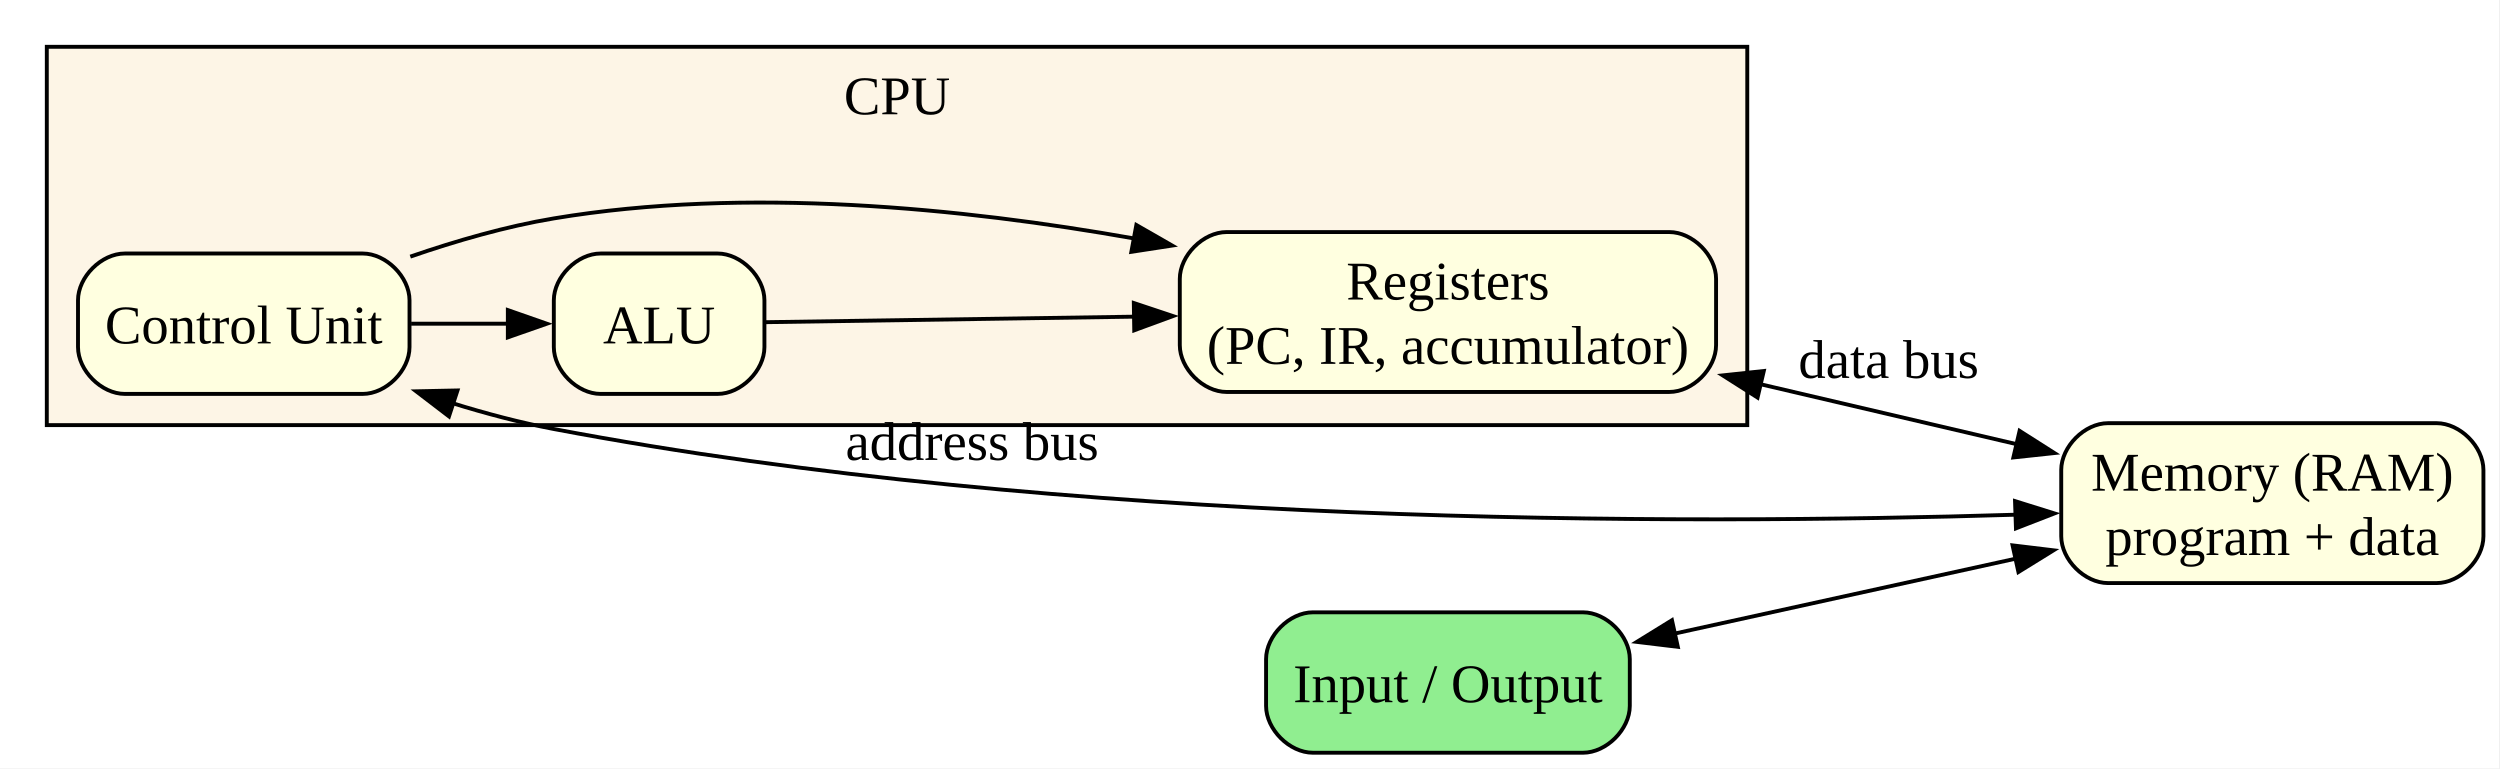
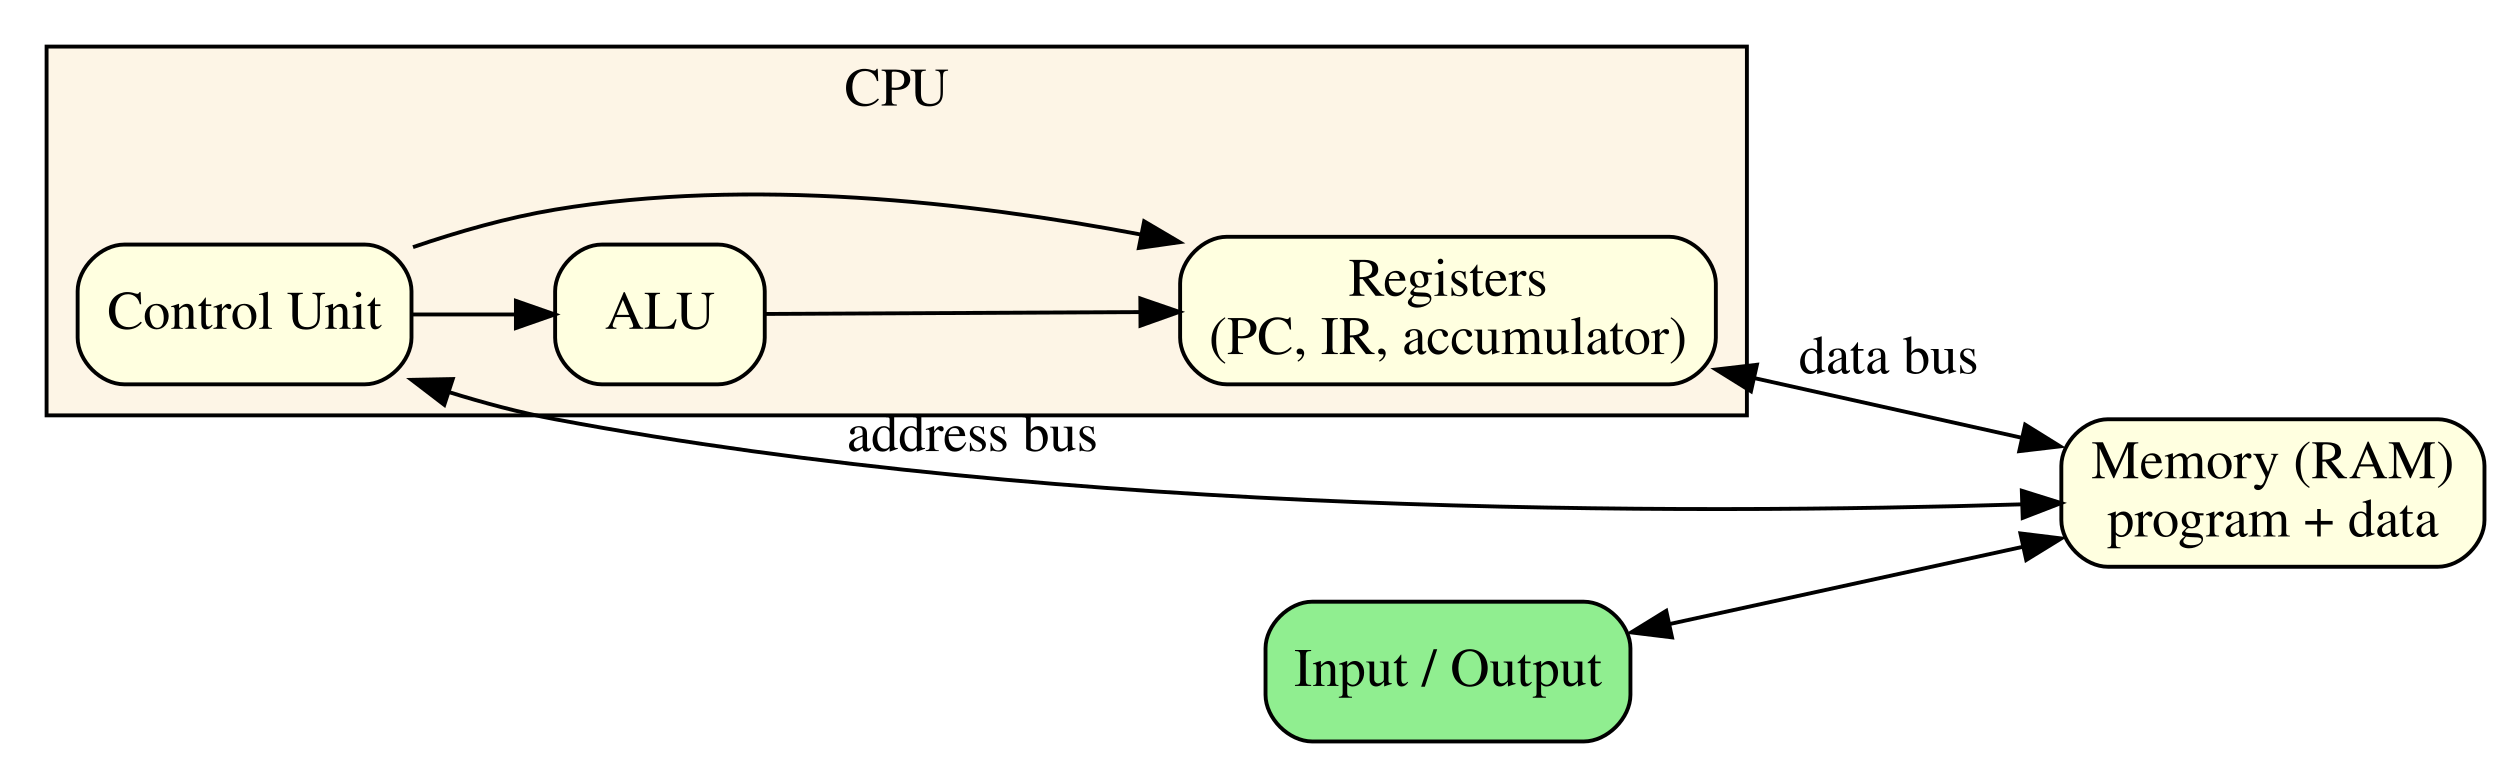
- <svg xmlns="http://www.w3.org/2000/svg" width="641pt" height="197pt" viewBox="0.00 0.00 641.00 197.00">
-   <g id="graph0" class="graph" transform="scale(1 1) rotate(0) translate(4 193)">
-     <polygon fill="white" stroke="none" points="-4,4 -4,-193 636.75,-193 636.75,4 -4,4" />
+ <svg xmlns="http://www.w3.org/2000/svg" width="644pt" height="195pt" viewBox="0.00 0.00 644.00 195.00">
+   <g id="graph0" class="graph" transform="scale(1 1) rotate(0) translate(4 191)">
+     <polygon fill="white" stroke="transparent" points="-4,4 -4,-191 640,-191 640,4 -4,4" />
    <g id="clust1" class="cluster">
-       <polygon fill="oldlace" stroke="black" points="8,-84 8,-181 444,-181 444,-84 8,-84" />
-       <text xml:space="preserve" text-anchor="middle" x="226" y="-163.7" font-family="Times New Roman,serif" font-size="14.00">CPU</text>
+       <polygon fill="oldlace" stroke="black" points="8,-84 8,-179 446,-179 446,-84 8,-84" />
+       <text text-anchor="middle" x="227" y="-163.8" font-family="Times,serif" font-size="14.00">CPU</text>
    </g>
    <g id="node1" class="node">
-       <path fill="lightyellow" stroke="black" d="M89,-128C89,-128 28,-128 28,-128 22,-128 16,-122 16,-116 16,-116 16,-104 16,-104 16,-98 22,-92 28,-92 28,-92 89,-92 89,-92 95,-92 101,-98 101,-104 101,-104 101,-116 101,-116 101,-122 95,-128 89,-128" />
-       <text xml:space="preserve" text-anchor="middle" x="58.5" y="-104.95" font-family="Times New Roman,serif" font-size="14.00">Control Unit</text>
+       <path fill="lightyellow" stroke="black" d="M90,-128C90,-128 28,-128 28,-128 22,-128 16,-122 16,-116 16,-116 16,-104 16,-104 16,-98 22,-92 28,-92 28,-92 90,-92 90,-92 96,-92 102,-98 102,-104 102,-104 102,-116 102,-116 102,-122 96,-128 90,-128" />
+       <text text-anchor="middle" x="59" y="-106.3" font-family="Times,serif" font-size="14.00">Control Unit</text>
    </g>
    <g id="node2" class="node">
-       <path fill="lightyellow" stroke="black" d="M180,-128C180,-128 150,-128 150,-128 144,-128 138,-122 138,-116 138,-116 138,-104 138,-104 138,-98 144,-92 150,-92 150,-92 180,-92 180,-92 186,-92 192,-98 192,-104 192,-104 192,-116 192,-116 192,-122 186,-128 180,-128" />
-       <text xml:space="preserve" text-anchor="middle" x="165" y="-104.95" font-family="Times New Roman,serif" font-size="14.00">ALU</text>
+       <path fill="lightyellow" stroke="black" d="M181,-128C181,-128 151,-128 151,-128 145,-128 139,-122 139,-116 139,-116 139,-104 139,-104 139,-98 145,-92 151,-92 151,-92 181,-92 181,-92 187,-92 193,-98 193,-104 193,-104 193,-116 193,-116 193,-122 187,-128 181,-128" />
+       <text text-anchor="middle" x="166" y="-106.3" font-family="Times,serif" font-size="14.00">ALU</text>
    </g>
    <g id="edge1" class="edge">
-       <path fill="none" stroke="black" d="M101.4,-110C109.64,-110 118.24,-110 126.33,-110" />
-       <polygon fill="black" stroke="black" points="126.21,-113.5 136.21,-110 126.21,-106.5 126.21,-113.5" />
+       <path fill="none" stroke="black" d="M102.1,-110C110.95,-110 120.2,-110 128.8,-110" />
+       <polygon fill="black" stroke="black" points="128.9,-113.5 138.9,-110 128.9,-106.5 128.9,-113.5" />
    </g>
    <g id="node3" class="node">
-       <path fill="lightyellow" stroke="black" d="M424,-133.5C424,-133.5 310.5,-133.5 310.5,-133.5 304.5,-133.5 298.5,-127.5 298.5,-121.5 298.5,-121.5 298.5,-104.5 298.5,-104.5 298.5,-98.5 304.5,-92.5 310.5,-92.5 310.5,-92.5 424,-92.5 424,-92.5 430,-92.5 436,-98.5 436,-104.5 436,-104.5 436,-121.5 436,-121.5 436,-127.5 430,-133.5 424,-133.5" />
-       <text xml:space="preserve" text-anchor="middle" x="367.25" y="-116.2" font-family="Times New Roman,serif" font-size="14.00">Registers</text>
-       <text xml:space="preserve" text-anchor="middle" x="367.25" y="-99.7" font-family="Times New Roman,serif" font-size="14.00">(PC, IR, accumulator)</text>
+       <path fill="lightyellow" stroke="black" d="M426,-130C426,-130 312,-130 312,-130 306,-130 300,-124 300,-118 300,-118 300,-104 300,-104 300,-98 306,-92 312,-92 312,-92 426,-92 426,-92 432,-92 438,-98 438,-104 438,-104 438,-118 438,-118 438,-124 432,-130 426,-130" />
+       <text text-anchor="middle" x="369" y="-114.8" font-family="Times,serif" font-size="14.00">Registers</text>
+       <text text-anchor="middle" x="369" y="-99.8" font-family="Times,serif" font-size="14.00">(PC, IR, accumulator)</text>
    </g>
    <g id="edge2" class="edge">
-       <path fill="none" stroke="black" d="M101.2,-127.2C112.9,-131.24 125.78,-134.96 138,-137 187.17,-145.22 242.79,-139.67 286.82,-131.85" />
-       <polygon fill="black" stroke="black" points="287.36,-135.31 296.55,-130.04 286.08,-128.43 287.36,-135.31" />
+       <path fill="none" stroke="black" d="M102.39,-127.34C114.05,-131.33 126.85,-134.98 139,-137 189,-145.31 245.58,-139.03 290,-130.56" />
+       <polygon fill="black" stroke="black" points="290.73,-133.99 299.86,-128.61 289.37,-127.12 290.73,-133.99" />
    </g>
    <g id="node4" class="node">
-       <path fill="lightyellow" stroke="black" d="M620.75,-84.5C620.75,-84.5 536.5,-84.5 536.5,-84.5 530.5,-84.5 524.5,-78.5 524.5,-72.5 524.5,-72.5 524.5,-55.5 524.5,-55.5 524.5,-49.5 530.5,-43.5 536.5,-43.5 536.5,-43.5 620.75,-43.5 620.75,-43.5 626.75,-43.5 632.75,-49.5 632.75,-55.5 632.75,-55.5 632.75,-72.5 632.75,-72.5 632.75,-78.5 626.75,-84.5 620.75,-84.5" />
-       <text xml:space="preserve" text-anchor="middle" x="578.62" y="-67.2" font-family="Times New Roman,serif" font-size="14.00">Memory (RAM)</text>
-       <text xml:space="preserve" text-anchor="middle" x="578.62" y="-50.7" font-family="Times New Roman,serif" font-size="14.00">program + data</text>
+       <path fill="lightyellow" stroke="black" d="M624,-83C624,-83 539,-83 539,-83 533,-83 527,-77 527,-71 527,-71 527,-57 527,-57 527,-51 533,-45 539,-45 539,-45 624,-45 624,-45 630,-45 636,-51 636,-57 636,-57 636,-71 636,-71 636,-77 630,-83 624,-83" />
+       <text text-anchor="middle" x="581.5" y="-67.8" font-family="Times,serif" font-size="14.00">Memory (RAM)</text>
+       <text text-anchor="middle" x="581.5" y="-52.8" font-family="Times,serif" font-size="14.00">program + data</text>
    </g>
    <g id="edge4" class="edge">
-       <path fill="none" stroke="black" d="M111.94,-89.65C120.54,-86.98 129.44,-84.62 138,-83 269.32,-58.12 426.48,-58.37 512.83,-61.03" />
-       <polygon fill="black" stroke="black" points="111.12,-86.23 102.7,-92.67 113.3,-92.89 111.12,-86.23" />
-       <polygon fill="black" stroke="black" points="512.65,-64.52 522.76,-61.36 512.89,-57.53 512.65,-64.52" />
-       <text xml:space="preserve" text-anchor="middle" x="245.25" y="-75.07" font-family="Times New Roman,serif" font-size="14.00"> address bus </text>
+       <path fill="none" stroke="black" d="M111.63,-90C120.64,-87.2 130,-84.69 139,-83 271.58,-58.03 430.34,-58.4 516.76,-61.08" />
+       <polygon fill="black" stroke="black" points="110.45,-86.71 102.04,-93.15 112.63,-93.36 110.45,-86.71" />
+       <polygon fill="black" stroke="black" points="516.82,-64.58 526.93,-61.41 517.05,-57.59 516.82,-64.58" />
+       <text text-anchor="middle" x="246.5" y="-74.8" font-family="Times,serif" font-size="14.00"> address bus </text>
    </g>
    <g id="edge3" class="edge">
-       <path fill="none" stroke="black" d="M192.18,-110.39C216.28,-110.75 253.29,-111.31 286.99,-111.81" />
-       <polygon fill="black" stroke="black" points="286.71,-115.31 296.76,-111.96 286.82,-108.31 286.71,-115.31" />
+       <path fill="none" stroke="black" d="M193.28,-110.13C217.78,-110.25 255.59,-110.44 289.77,-110.61" />
+       <polygon fill="black" stroke="black" points="289.75,-114.11 299.77,-110.66 289.79,-107.11 289.75,-114.11" />
    </g>
    <g id="edge5" class="edge">
-       <path fill="none" stroke="black" d="M447.11,-94.55C468.93,-89.44 492.35,-83.96 513.24,-79.07" />
-       <polygon fill="black" stroke="black" points="446.64,-91.06 437.7,-96.75 448.24,-97.88 446.64,-91.06" />
-       <polygon fill="black" stroke="black" points="513.82,-82.53 522.76,-76.84 512.23,-75.71 513.82,-82.53" />
-       <text xml:space="preserve" text-anchor="middle" x="480.25" y="-96.09" font-family="Times New Roman,serif" font-size="14.00"> data bus </text>
+       <path fill="none" stroke="black" d="M447.96,-93.59C470.67,-88.52 495.2,-83.04 516.92,-78.2" />
+       <polygon fill="black" stroke="black" points="447.05,-90.21 438.05,-95.81 448.58,-97.04 447.05,-90.21" />
+       <polygon fill="black" stroke="black" points="517.68,-81.61 526.68,-76.02 516.16,-74.78 517.68,-81.61" />
+       <text text-anchor="middle" x="482.5" y="-94.8" font-family="Times,serif" font-size="14.00"> data bus </text>
    </g>
    <g id="node5" class="node">
-       <path fill="lightgreen" stroke="black" d="M401.88,-36C401.88,-36 332.62,-36 332.62,-36 326.62,-36 320.62,-30 320.62,-24 320.62,-24 320.62,-12 320.62,-12 320.62,-6 326.62,0 332.62,0 332.62,0 401.88,0 401.88,0 407.88,0 413.88,-6 413.88,-12 413.88,-12 413.88,-24 413.88,-24 413.88,-30 407.88,-36 401.88,-36" />
-       <text xml:space="preserve" text-anchor="middle" x="367.25" y="-12.95" font-family="Times New Roman,serif" font-size="14.00">Input / Output</text>
+       <path fill="lightgreen" stroke="black" d="M404,-36C404,-36 334,-36 334,-36 328,-36 322,-30 322,-24 322,-24 322,-12 322,-12 322,-6 328,0 334,0 334,0 404,0 404,0 410,0 416,-6 416,-12 416,-12 416,-24 416,-24 416,-30 410,-36 404,-36" />
+       <text text-anchor="middle" x="369" y="-14.3" font-family="Times,serif" font-size="14.00">Input / Output</text>
    </g>
    <g id="edge6" class="edge">
-       <path fill="none" stroke="black" d="M425.19,-30.51C452.37,-36.48 485,-43.65 513.09,-49.82" />
-       <polygon fill="black" stroke="black" points="426.19,-27.15 415.68,-28.42 424.69,-33.98 426.19,-27.15" />
-       <polygon fill="black" stroke="black" points="512.02,-53.17 522.53,-51.9 513.52,-46.33 512.02,-53.17" />
+       <path fill="none" stroke="black" d="M426.07,-30.25C454.05,-36.37 488.02,-43.79 516.97,-50.12" />
+       <polygon fill="black" stroke="black" points="426.71,-26.81 416.2,-28.09 425.22,-33.65 426.71,-26.81" />
+       <polygon fill="black" stroke="black" points="516.46,-53.59 526.98,-52.3 517.96,-46.75 516.46,-53.59" />
    </g>
  </g>
</svg>
